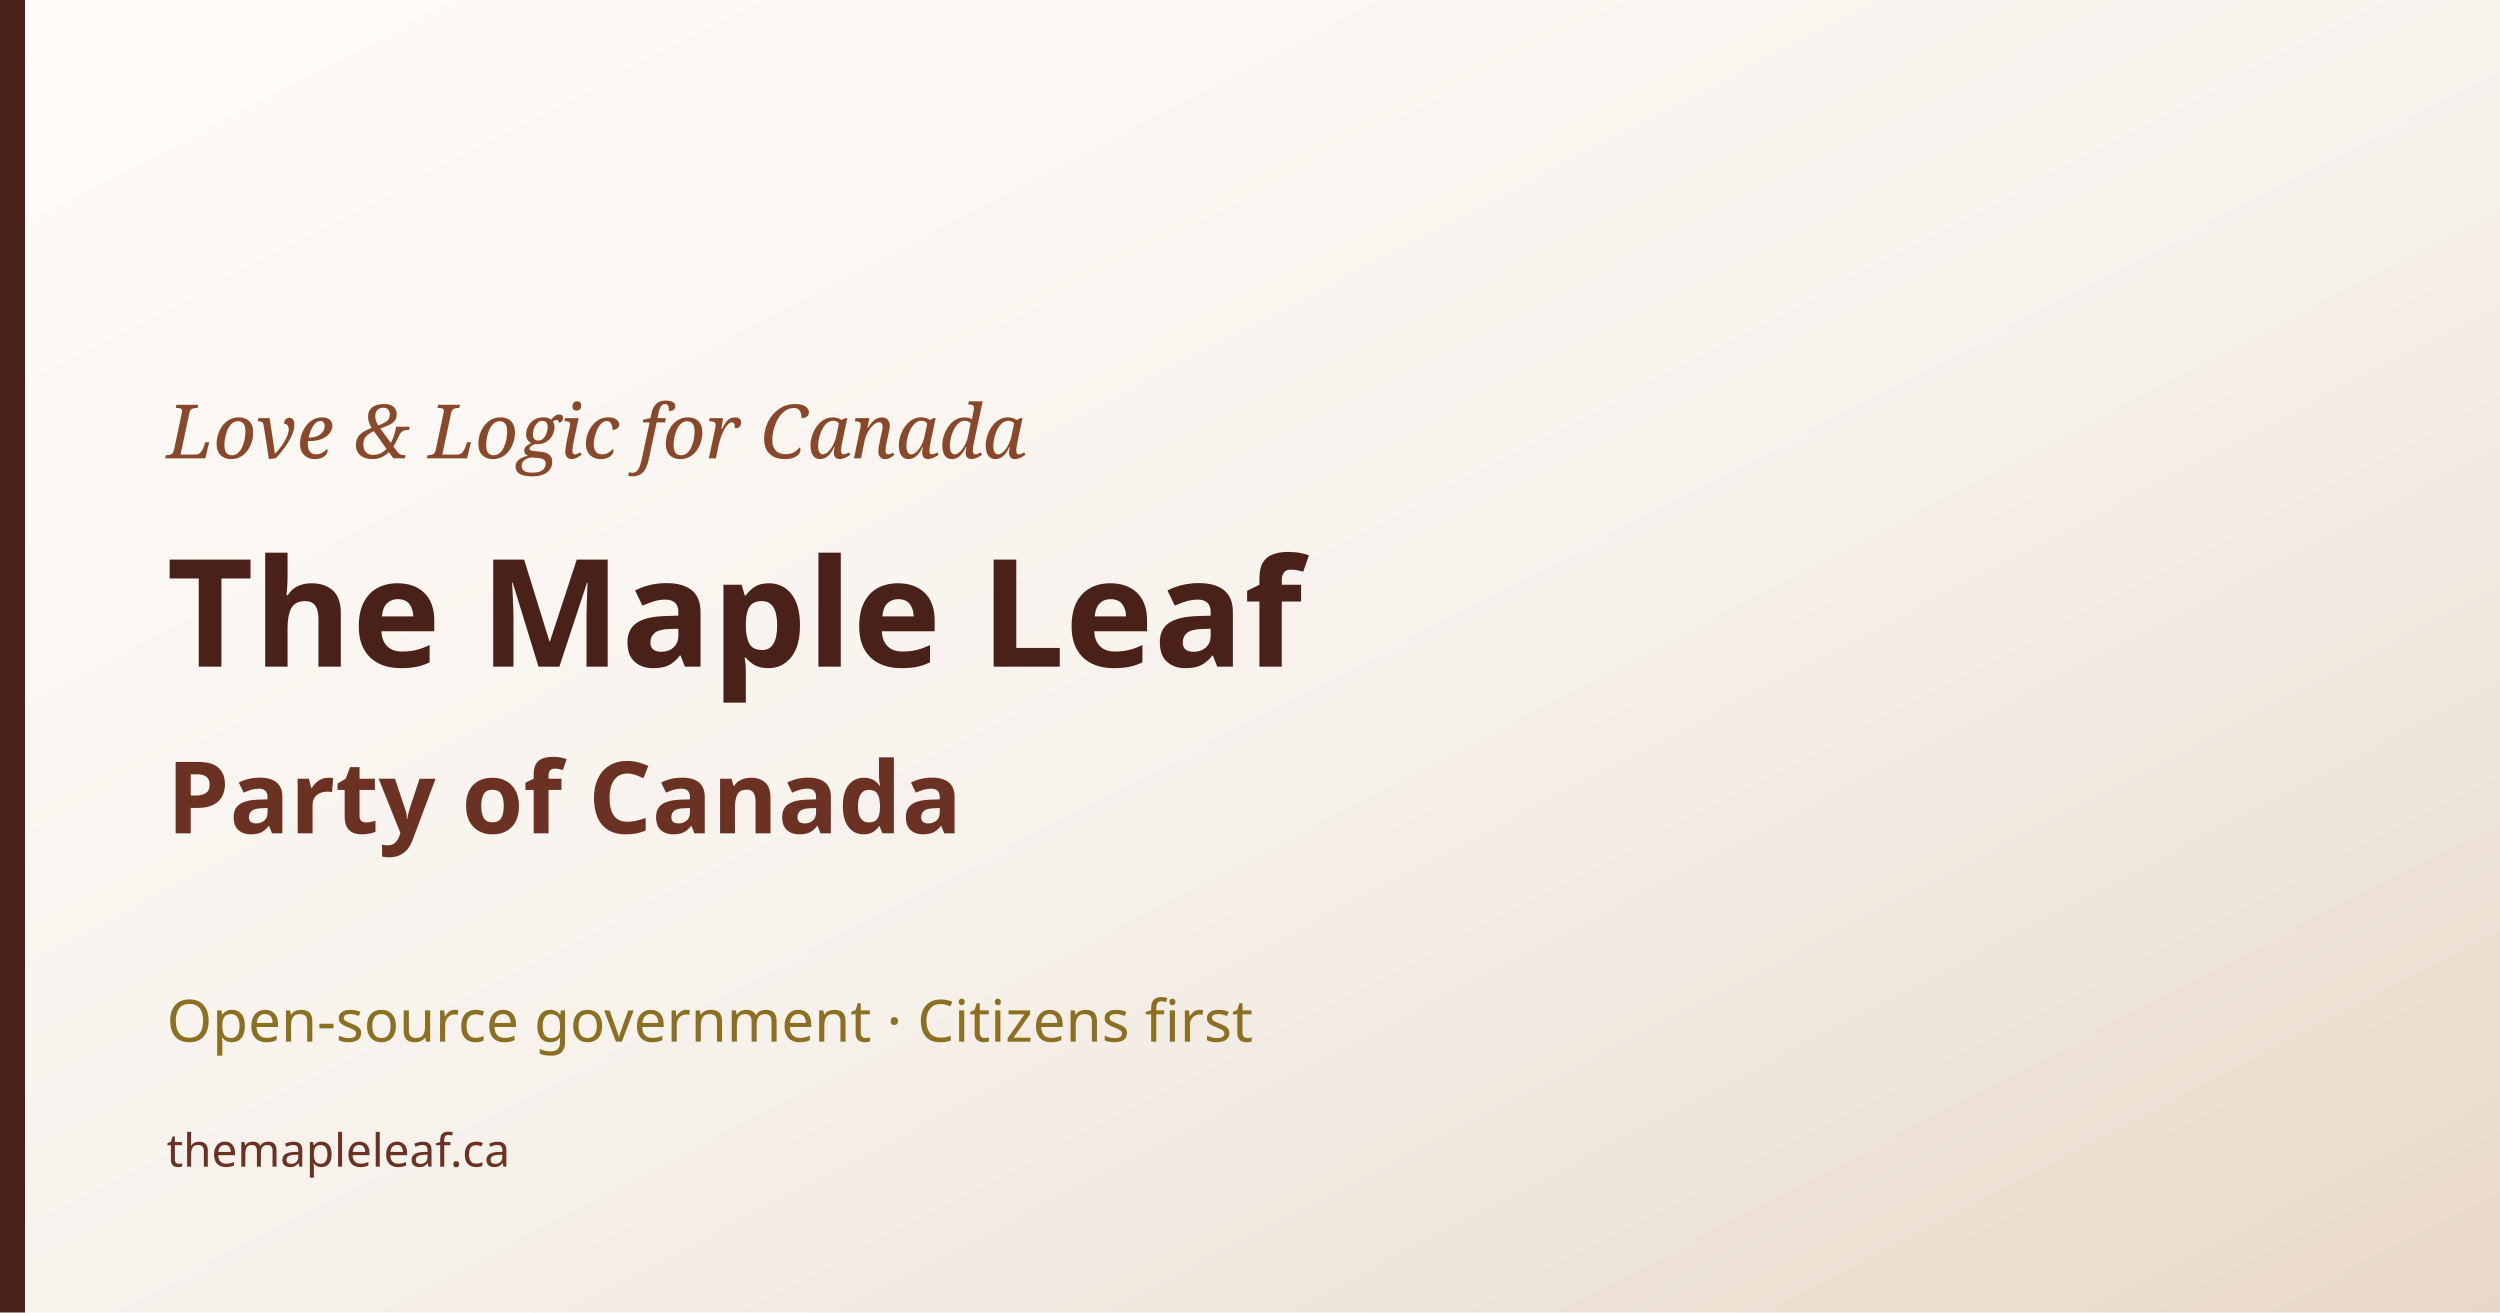
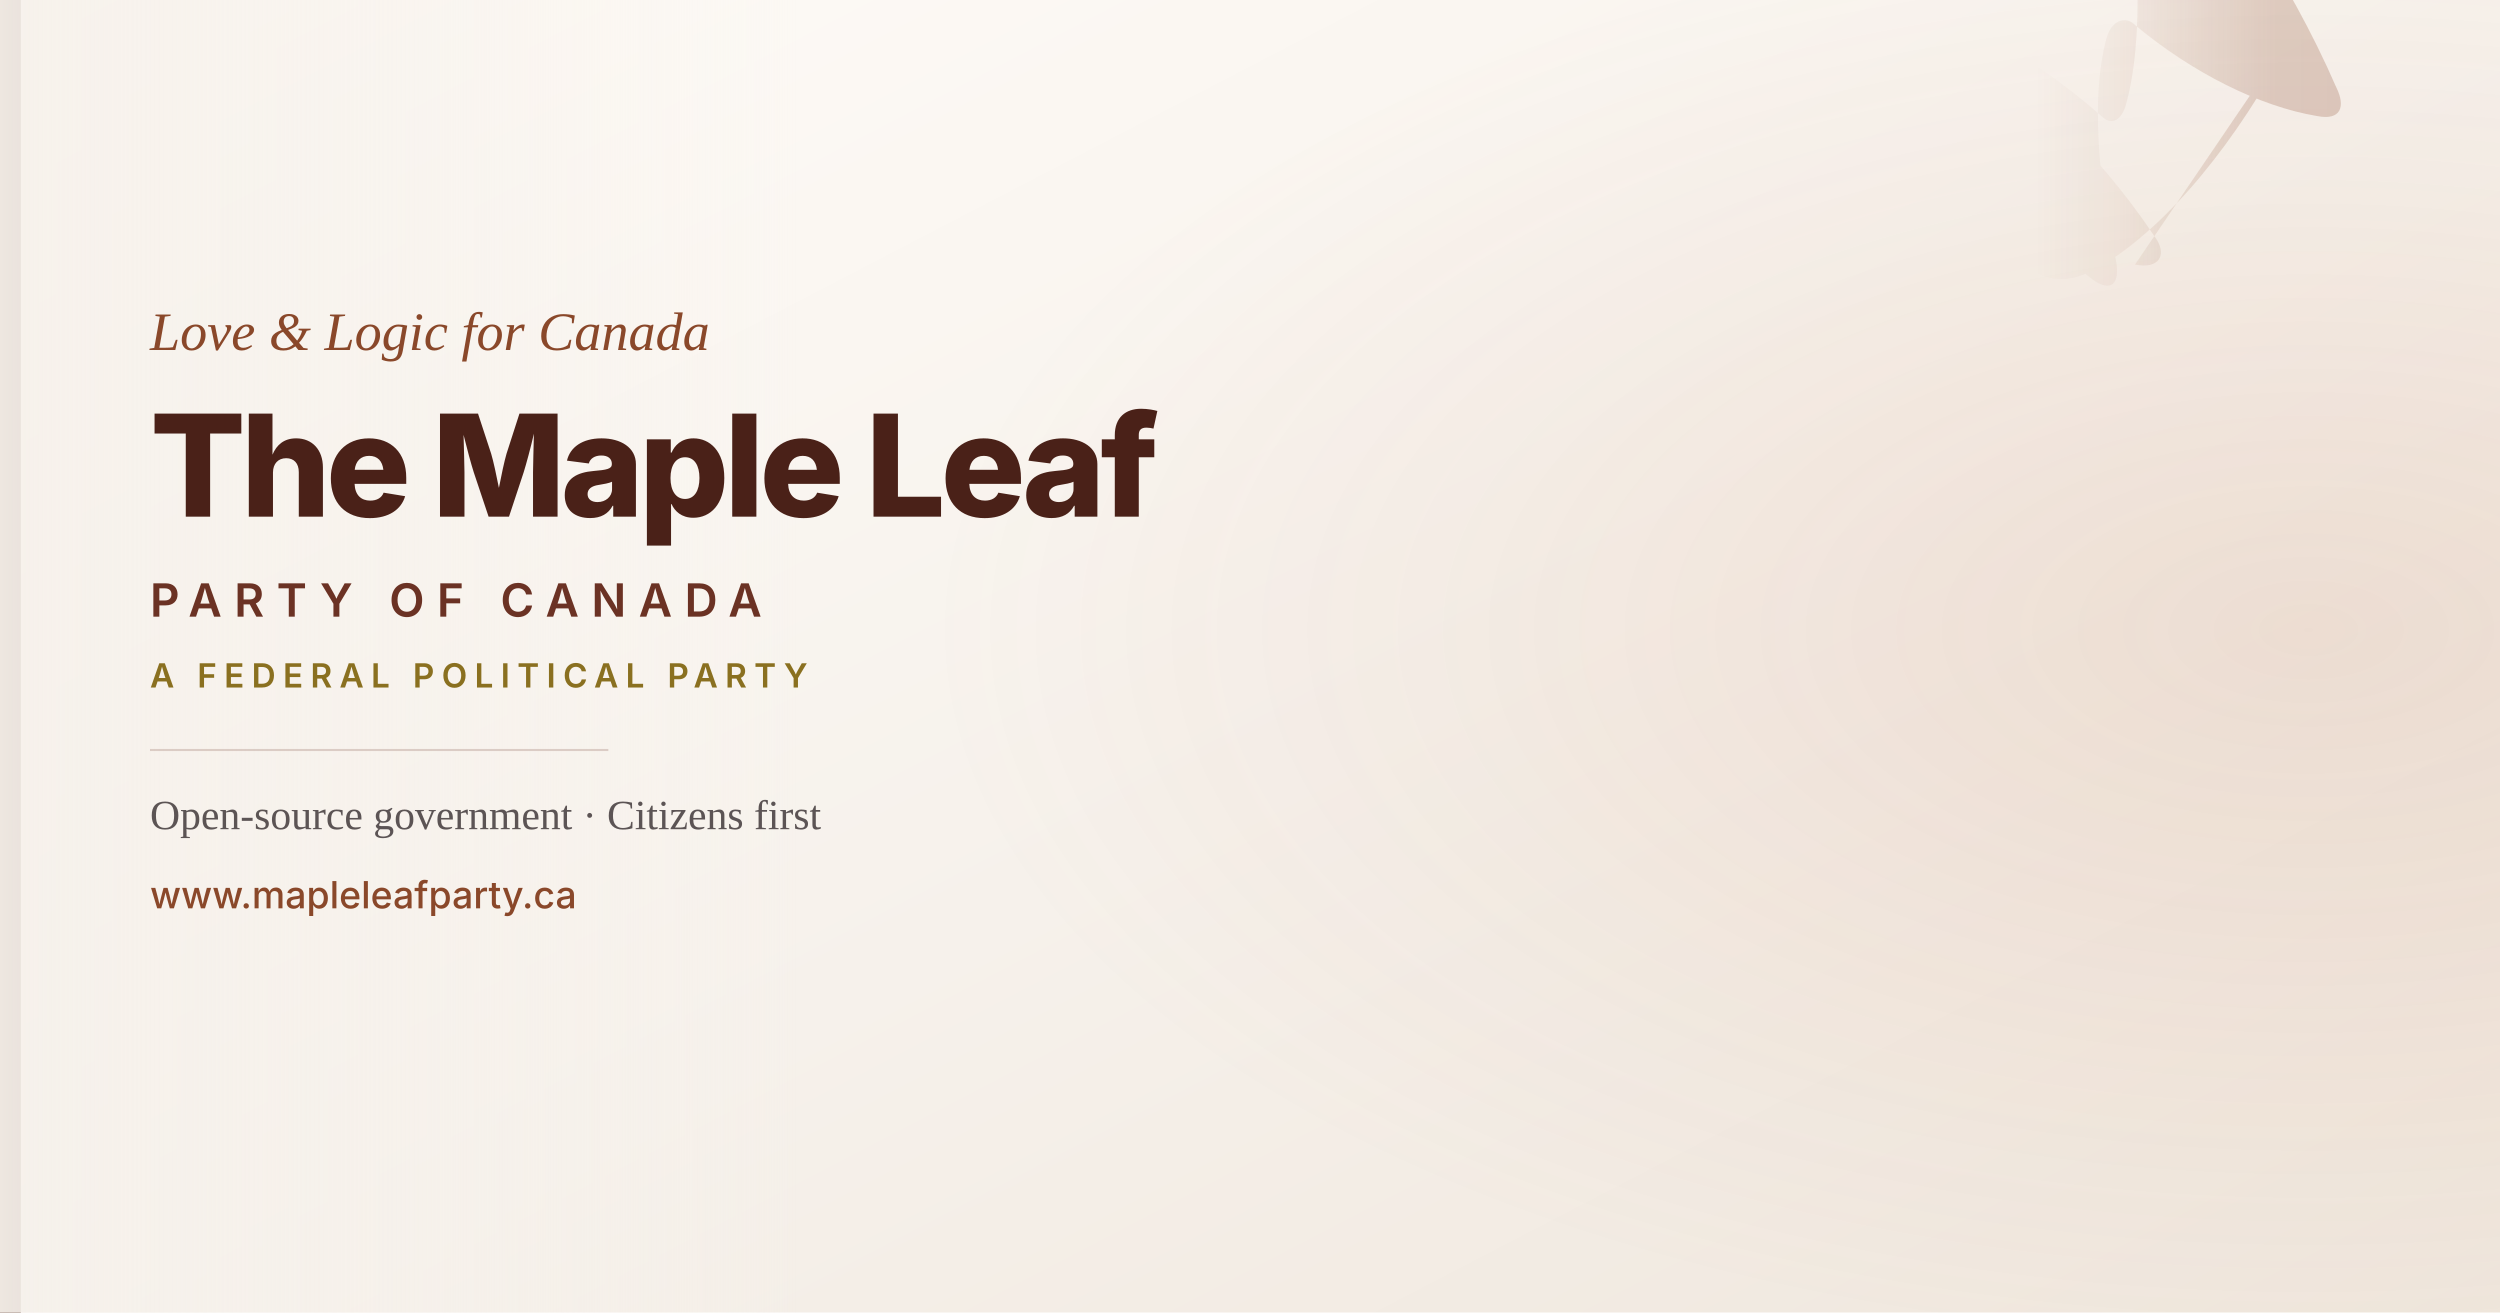
- <svg xmlns="http://www.w3.org/2000/svg" width="1200" height="630" viewBox="0 0 1200 630">
+ <svg xmlns="http://www.w3.org/2000/svg" width="1200" height="630" viewBox="0 0 1200 630" role="img" aria-label="The Maple Leaf Party of Canada">
  <defs>
    <linearGradient id="bg" x1="0%" y1="0%" x2="100%" y2="100%">
      <stop offset="0%" stop-color="#fffcf8" />
      <stop offset="55%" stop-color="#f6f1eb" />
-       <stop offset="100%" stop-color="#e8d8c8" />
+       <stop offset="100%" stop-color="#efe6dc" />
+     </linearGradient>
+     <radialGradient id="leafWash" cx="92%" cy="48%" r="55%">
+       <stop offset="0%" stop-color="#b8643d" stop-opacity="0.12" />
+       <stop offset="100%" stop-color="#b8643d" stop-opacity="0" />
+     </radialGradient>
+     <linearGradient id="leafFade" x1="42%" y1="0%" x2="100%" y2="0%">
+       <stop offset="0%" stop-color="#8a482a" stop-opacity="0" />
+       <stop offset="28%" stop-color="#8a482a" stop-opacity="0.12" />
+       <stop offset="55%" stop-color="#8a482a" stop-opacity="0.32" />
+       <stop offset="78%" stop-color="#8a482a" stop-opacity="0.48" />
+       <stop offset="100%" stop-color="#8a482a" stop-opacity="0.50" />
+     </linearGradient>
+     <linearGradient id="veil" x1="0%" y1="0%" x2="55%" y2="0%">
+       <stop offset="0%" stop-color="#f6f1eb" stop-opacity="0.95" />
+       <stop offset="55%" stop-color="#f6f1eb" stop-opacity="0.55" />
+       <stop offset="100%" stop-color="#f6f1eb" stop-opacity="0" />
    </linearGradient>
  </defs>
  <rect width="1200" height="630" fill="url(#bg)" />
-   <rect x="0" y="0" width="12" height="630" fill="#4a2118" />
-   <text x="80" y="220" font-family="Georgia, serif" font-size="36" font-style="italic" fill="#8a482a">Love &amp; Logic for Canada</text>
-   <text x="80" y="320" font-family="system-ui, sans-serif" font-weight="800" font-size="72" fill="#4a2118">The Maple Leaf</text>
-   <text x="80" y="400" font-family="system-ui, sans-serif" font-weight="700" font-size="48" fill="#6b3224">Party of Canada</text>
-   <text x="80" y="500" font-family="system-ui, sans-serif" font-size="28" fill="#8a7020">Open-source government · Citizens first</text>
-   <text x="80" y="560" font-family="system-ui, sans-serif" font-size="22" fill="#6b3224">themapleleaf.ca</text>
+   <rect width="1200" height="630" fill="url(#leafWash)" />
+   <rect x="0" y="0" width="10" height="630" fill="#4a2118" />
+   <g opacity="0.48" transform="translate(620,-80) scale(1.15)">
+     <path fill="url(#leafFade)" d="M420 80c-20 40-48 78-78 98-18 12-28 10-42-2-22-18-48-52-78-98-8-12-6-18 6-16 38 6 78 28 110 56 4 4 8 2 10-4 8-28 6-72-2-118-2-12 4-16 12-8 28 28 58 72 78 118 4 8 2 14-8 12-24-4-52-18-76-38-4-4-10-2-12 6-6 22-4 58 4 92 2 10-2 14-10 8-26-20-54-54-72-90-6-12 0-18 10-12 30 16 64 48 88 84 6 8 2 14-8 12z" />
+   </g>
+   <rect width="700" height="630" fill="url(#veil)" />
+   <text x="72" y="168" font-family="Georgia, 'Times New Roman', serif" font-size="26" font-style="italic" font-weight="300" fill="#8a482a">Love &amp; Logic for Canada</text>
+   <text x="72" y="248" font-family="system-ui, -apple-system, sans-serif" font-weight="800" font-size="68" letter-spacing="-2.4" fill="#4a2118">The Maple Leaf</text>
+   <text x="72" y="296" font-family="system-ui, -apple-system, sans-serif" font-weight="600" font-size="22" letter-spacing="6" fill="#6b3224">PARTY OF CANADA</text>
+   <text x="72" y="330" font-family="system-ui, -apple-system, sans-serif" font-weight="600" font-size="16" letter-spacing="3.5" fill="#8a7020">A FEDERAL POLITICAL PARTY</text>
+   <line x1="72" y1="360" x2="292" y2="360" stroke="rgba(107,50,36,0.2)" stroke-width="1" />
+   <text x="72" y="398" font-family="Georgia, 'Times New Roman', serif" font-size="20" font-weight="300" fill="rgba(26,18,20,0.7)">Open-source government · Citizens first</text>
+   <text x="72" y="436" font-family="system-ui, -apple-system, sans-serif" font-weight="500" font-size="18" fill="#8a482a">www.mapleleafparty.ca</text>
</svg>
